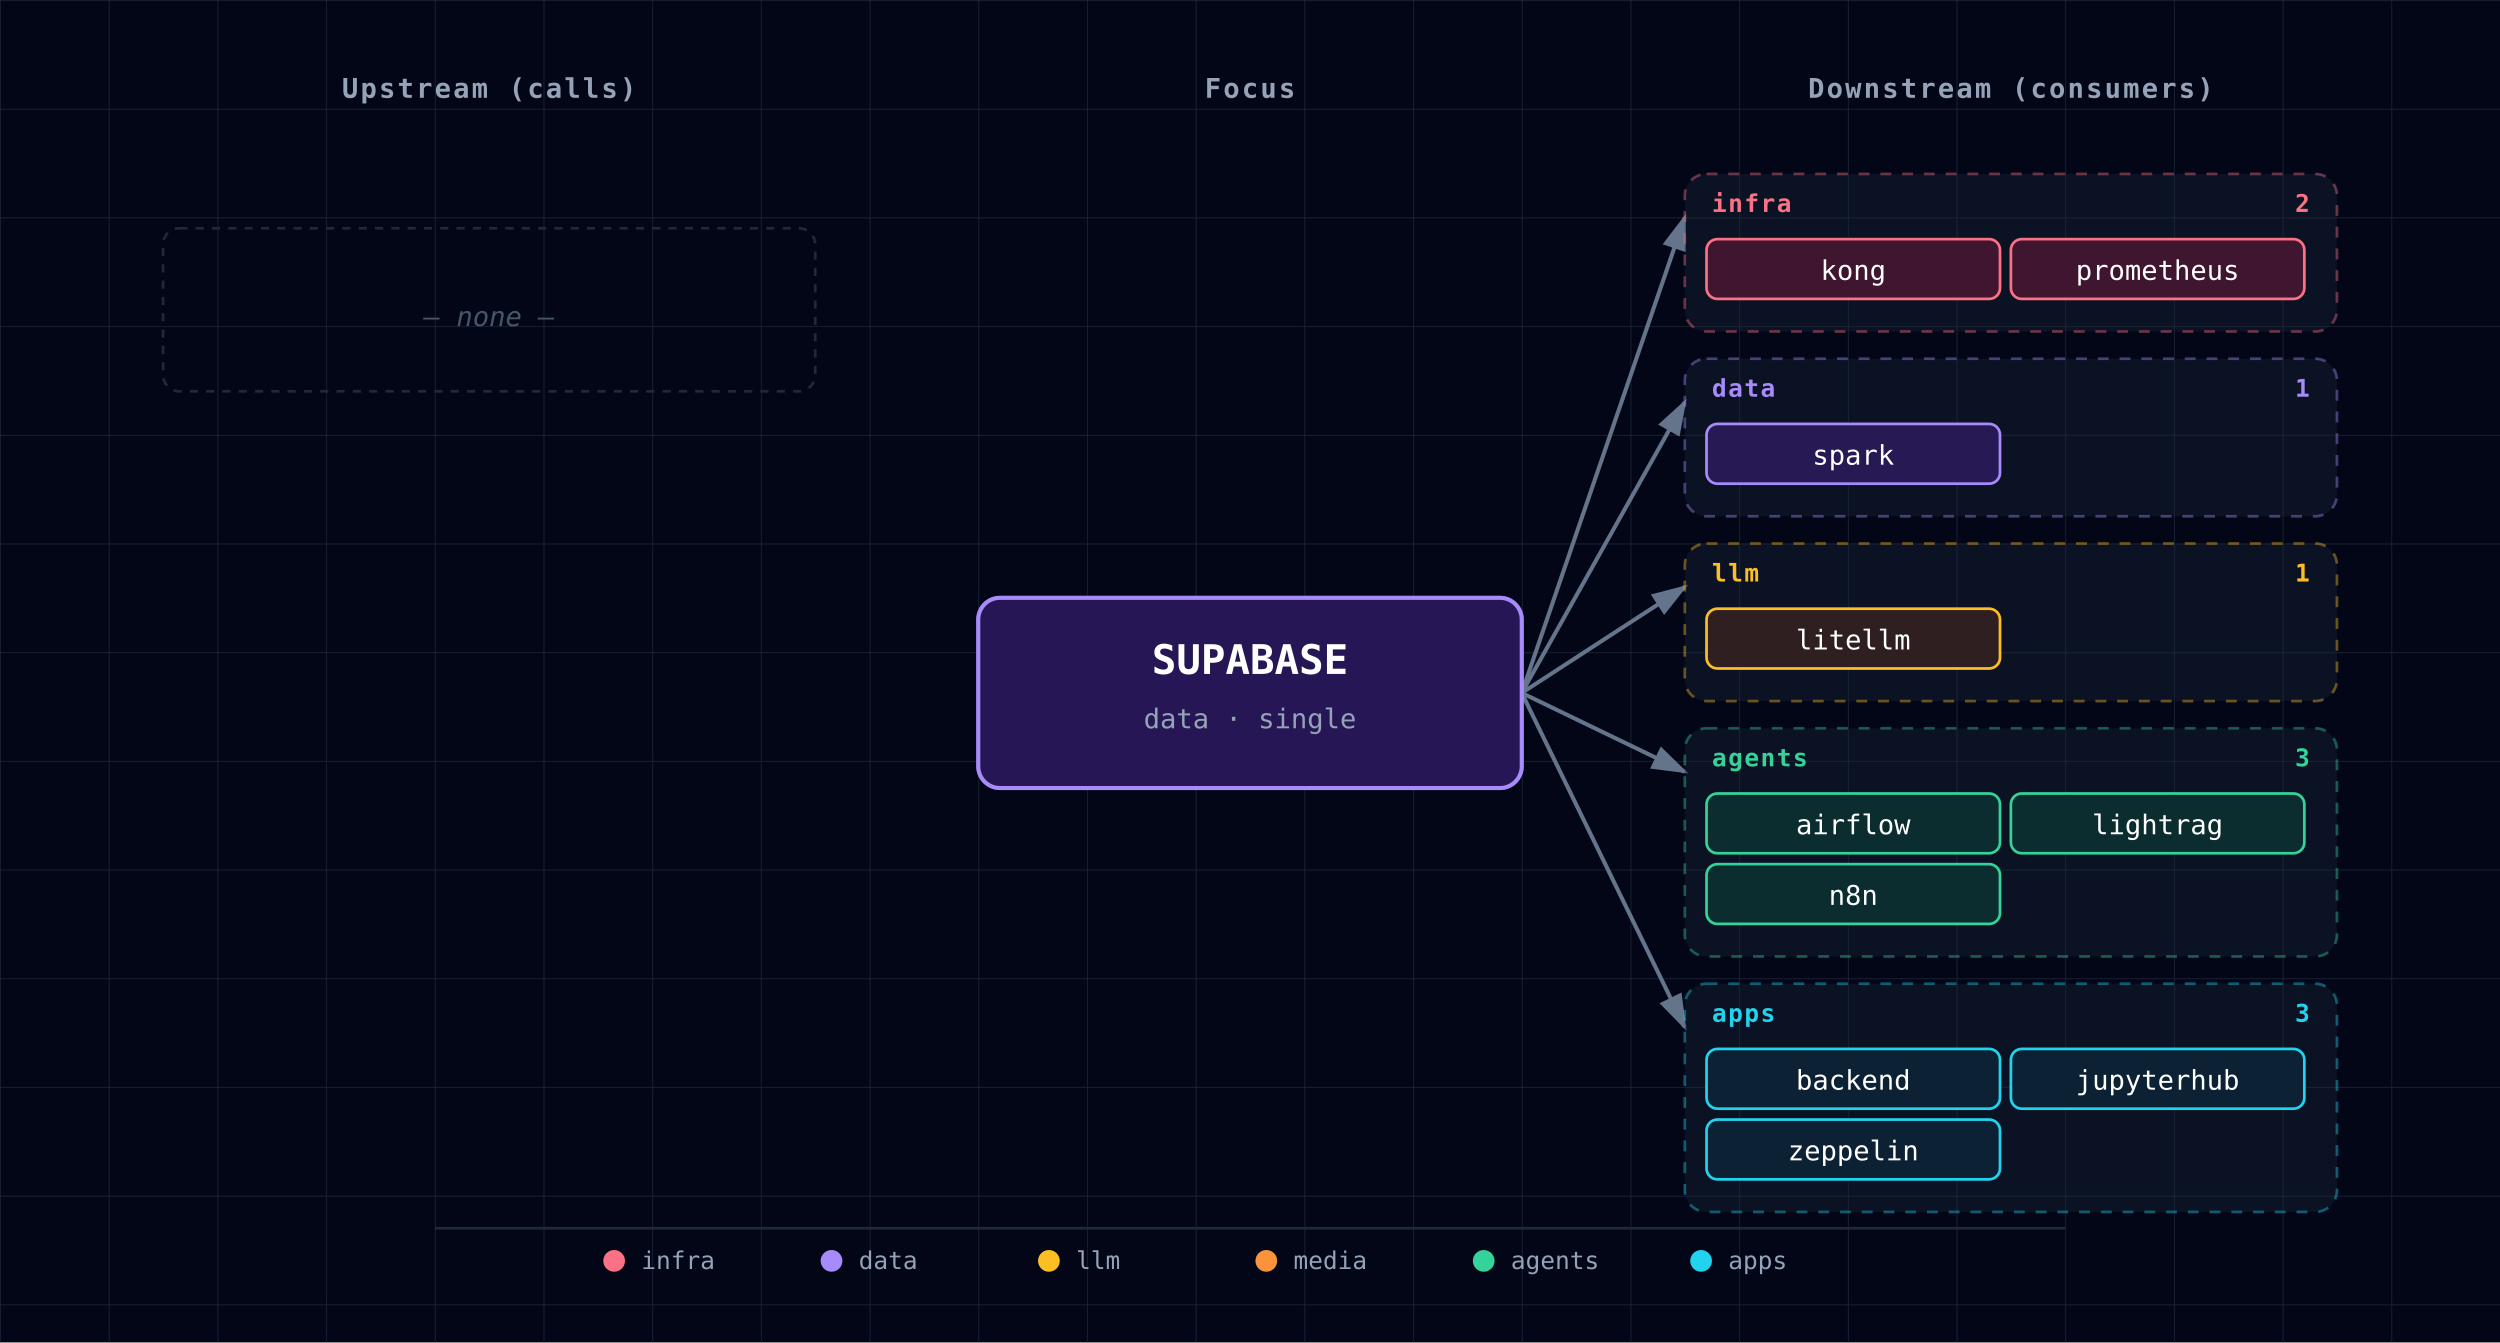
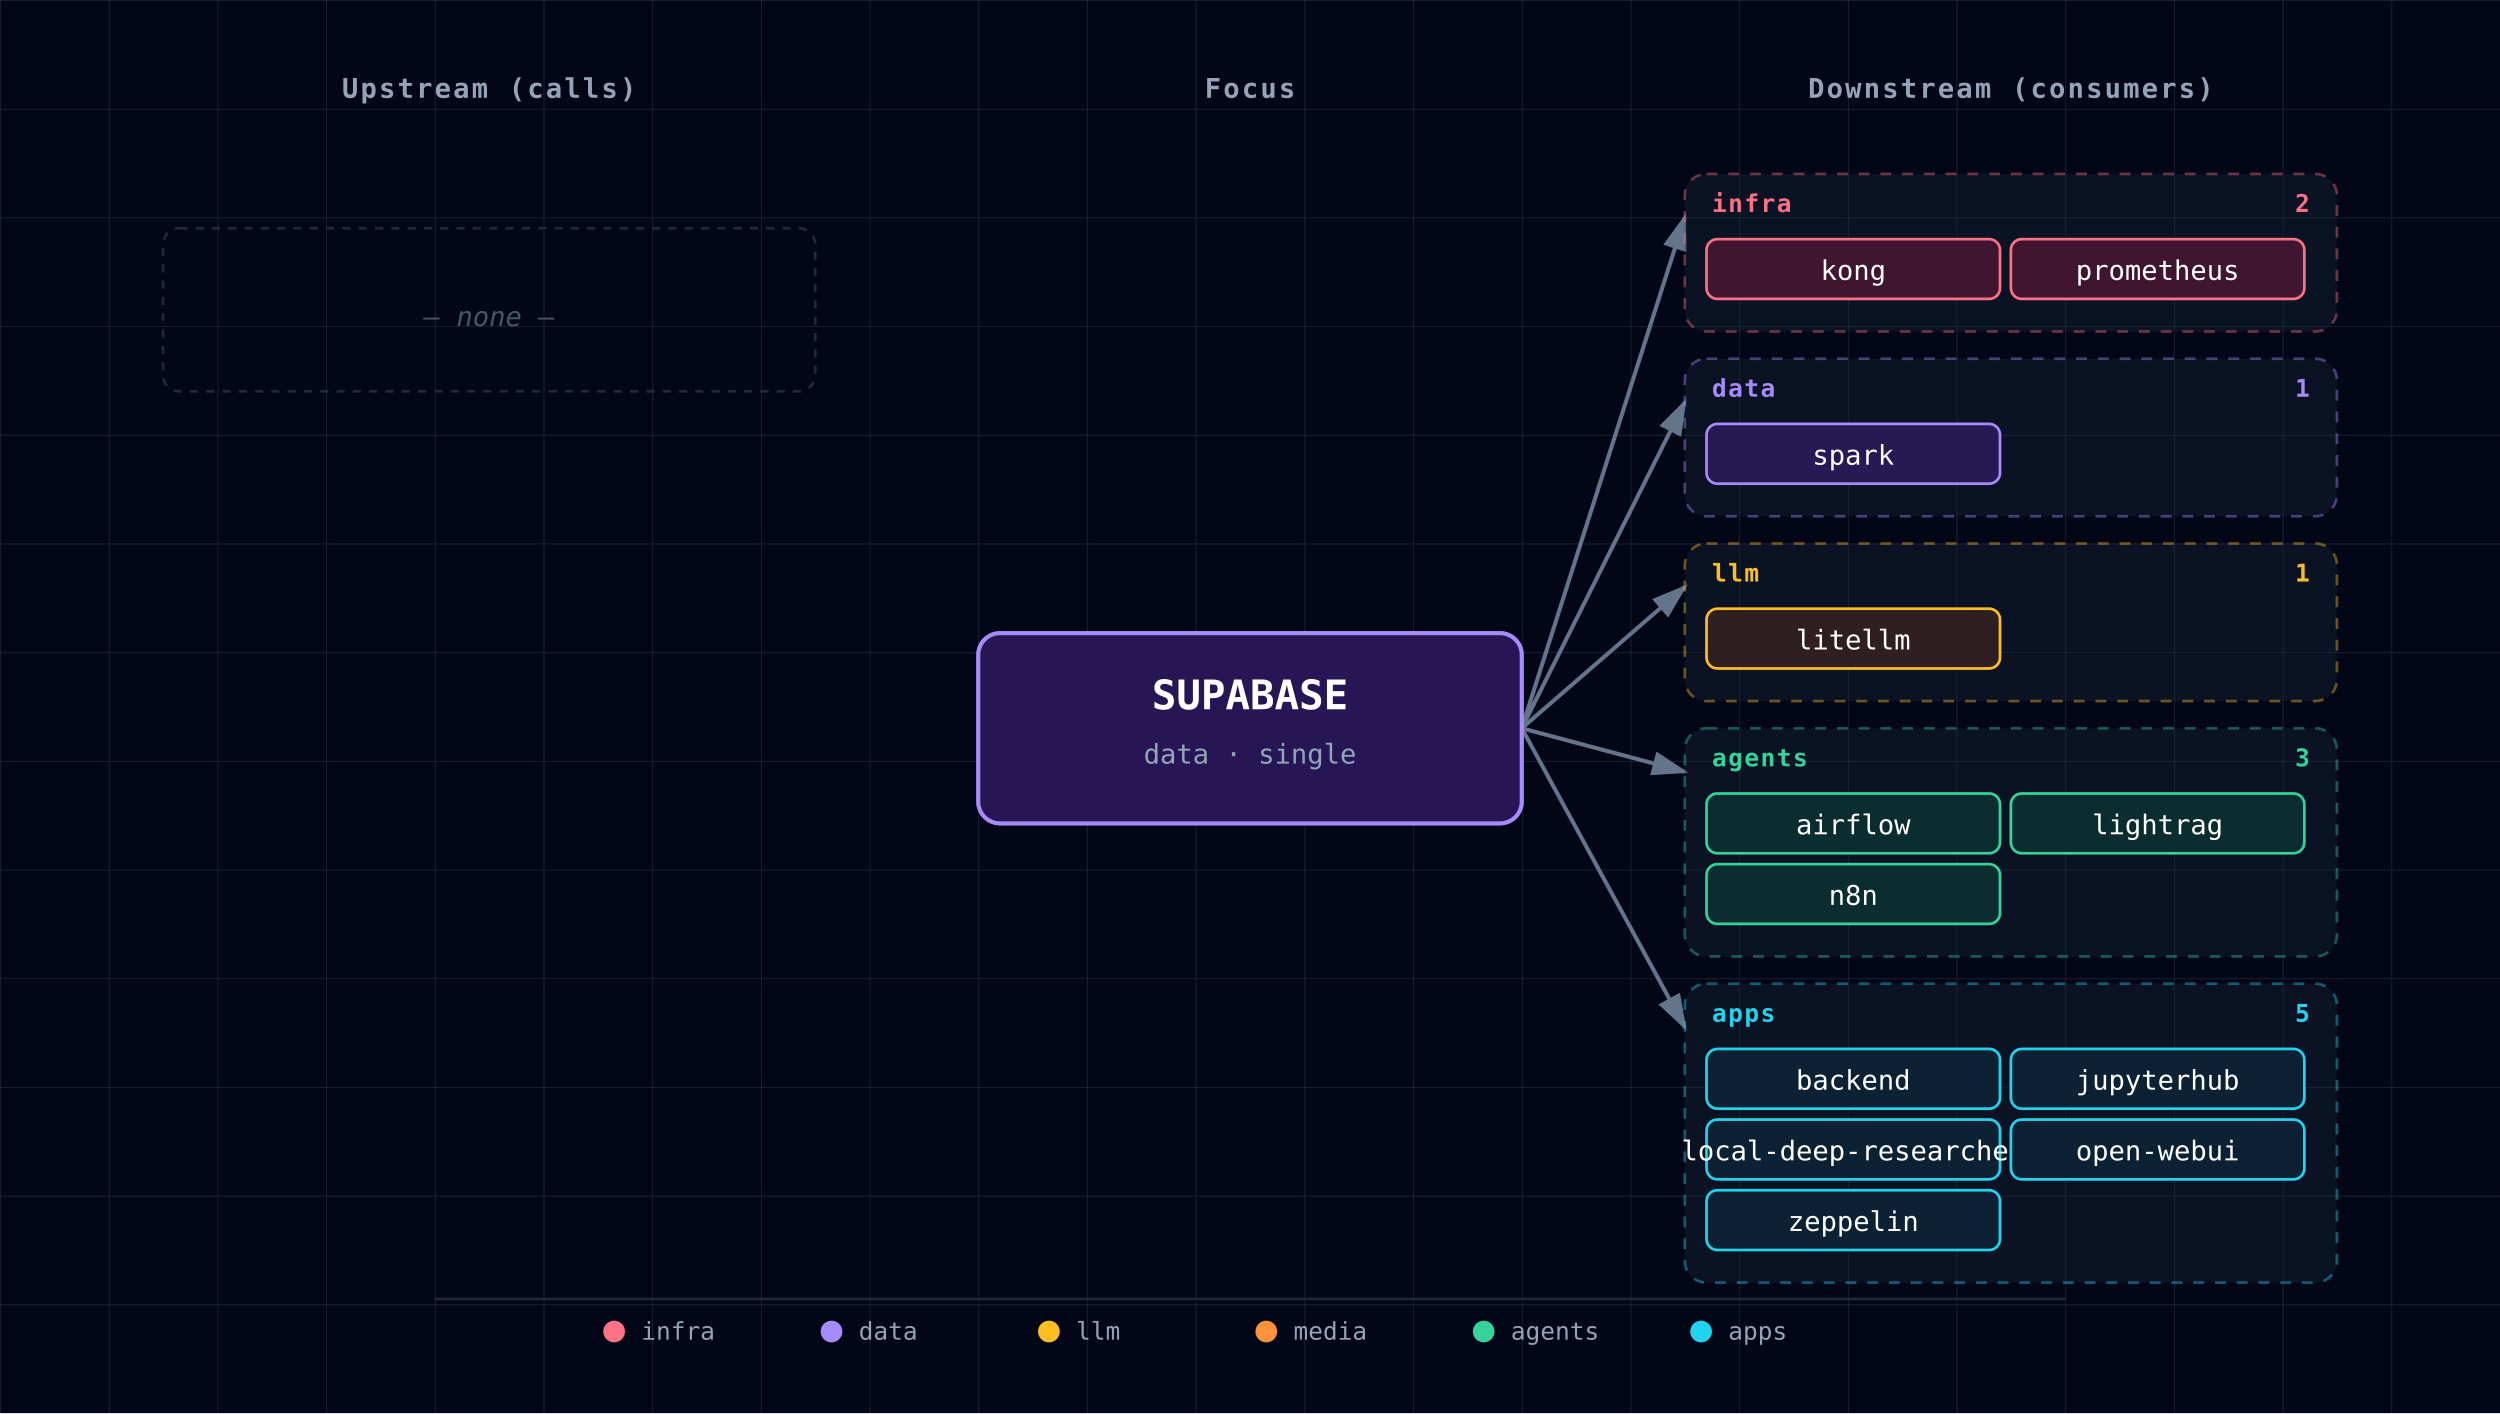
- <svg xmlns="http://www.w3.org/2000/svg" viewBox="0 0 920 494" font-family="'JetBrains Mono', 'Fira Code', Menlo, Consolas, monospace">
+ <svg xmlns="http://www.w3.org/2000/svg" viewBox="0 0 920 520" font-family="'JetBrains Mono', 'Fira Code', Menlo, Consolas, monospace">
  <defs>
    <pattern id="grid" width="40" height="40" patternUnits="userSpaceOnUse">
      <path d="M 40 0 L 0 0 0 40" fill="none" stroke="#1e293b" stroke-width="0.5" />
    </pattern>
    <marker id="arrowhead" markerWidth="9" markerHeight="6" refX="8" refY="3" orient="auto">
      <polygon points="0 0, 9 3, 0 6" fill="#64748b" />
    </marker>
    <filter id="focus-glow" x="-50%" y="-50%" width="200%" height="200%">
      <feGaussianBlur in="SourceAlpha" stdDeviation="6" />
      <feFlood flood-color="#a78bfa" flood-opacity="0.6" />
      <feComposite in2="SourceAlpha" operator="in" />
      <feMerge>
        <feMergeNode />
        <feMergeNode in="SourceGraphic" />
      </feMerge>
    </filter>
  </defs>
-   <rect width="920" height="494" fill="#020617" />
-   <rect width="920" height="494" fill="url(#grid)" />
+   <rect width="920" height="520" fill="#020617" />
+   <rect width="920" height="520" fill="url(#grid)" />
  <text x="180" y="36" fill="#94a3b8" font-size="10" font-weight="600" text-anchor="middle" letter-spacing="0.08em">Upstream (calls)</text>
  <text x="460" y="36" fill="#94a3b8" font-size="10" font-weight="600" text-anchor="middle" letter-spacing="0.08em">Focus</text>
  <text x="740" y="36" fill="#94a3b8" font-size="10" font-weight="600" text-anchor="middle" letter-spacing="0.08em">Downstream (consumers)</text>
-   <line x1="560" y1="255" x2="620" y2="80" stroke="#64748b" stroke-width="1.5" marker-end="url(#arrowhead)" />
-   <line x1="560" y1="255" x2="620" y2="148" stroke="#64748b" stroke-width="1.5" marker-end="url(#arrowhead)" />
-   <line x1="560" y1="255" x2="620" y2="216" stroke="#64748b" stroke-width="1.5" marker-end="url(#arrowhead)" />
-   <line x1="560" y1="255" x2="620" y2="284" stroke="#64748b" stroke-width="1.5" marker-end="url(#arrowhead)" />
-   <line x1="560" y1="255" x2="620" y2="378" stroke="#64748b" stroke-width="1.5" marker-end="url(#arrowhead)" />
+   <line x1="560" y1="268" x2="620" y2="80" stroke="#64748b" stroke-width="1.5" marker-end="url(#arrowhead)" />
+   <line x1="560" y1="268" x2="620" y2="148" stroke="#64748b" stroke-width="1.5" marker-end="url(#arrowhead)" />
+   <line x1="560" y1="268" x2="620" y2="216" stroke="#64748b" stroke-width="1.5" marker-end="url(#arrowhead)" />
+   <line x1="560" y1="268" x2="620" y2="284" stroke="#64748b" stroke-width="1.5" marker-end="url(#arrowhead)" />
+   <line x1="560" y1="268" x2="620" y2="378" stroke="#64748b" stroke-width="1.5" marker-end="url(#arrowhead)" />
  <g>
    <rect x="60" y="84" width="240" height="60" rx="6" fill="none" stroke="#1e293b" stroke-width="1" stroke-dasharray="3,3" />
    <text x="180" y="120" fill="#475569" font-size="10" font-style="italic" text-anchor="middle">— none —</text>
  </g>
  <g>
    <g class="cluster">
      <rect x="620" y="64" width="240" height="58" rx="8" fill="rgba(30,41,59,0.35)" stroke="#fb7185" stroke-width="1" stroke-dasharray="4,4" stroke-opacity="0.4" />
      <text x="630" y="78" fill="#fb7185" font-size="9" font-weight="700" text-anchor="start" style="letter-spacing:0.06em;text-transform:uppercase;">infra</text>
      <text x="850" y="78" fill="#fb7185" font-size="9" font-weight="600" text-anchor="end">2</text>
    </g>
    <g>
      <rect x="628" y="88" width="108" height="22" rx="4" fill="#0f172a" />
      <rect x="628" y="88" width="108" height="22" rx="4" fill="rgba(136, 19, 55, 0.4)" stroke="#fb7185" stroke-width="1" />
      <text x="682" y="103" fill="white" font-size="10" text-anchor="middle">kong</text>
    </g>
    <g>
      <rect x="740" y="88" width="108" height="22" rx="4" fill="#0f172a" />
      <rect x="740" y="88" width="108" height="22" rx="4" fill="rgba(136, 19, 55, 0.4)" stroke="#fb7185" stroke-width="1" />
      <text x="794" y="103" fill="white" font-size="10" text-anchor="middle">prometheus</text>
    </g>
    <g class="cluster">
      <rect x="620" y="132" width="240" height="58" rx="8" fill="rgba(30,41,59,0.35)" stroke="#a78bfa" stroke-width="1" stroke-dasharray="4,4" stroke-opacity="0.4" />
      <text x="630" y="146" fill="#a78bfa" font-size="9" font-weight="700" text-anchor="start" style="letter-spacing:0.06em;text-transform:uppercase;">data</text>
      <text x="850" y="146" fill="#a78bfa" font-size="9" font-weight="600" text-anchor="end">1</text>
    </g>
    <g>
      <rect x="628" y="156" width="108" height="22" rx="4" fill="#0f172a" />
      <rect x="628" y="156" width="108" height="22" rx="4" fill="rgba(76, 29, 149, 0.4)" stroke="#a78bfa" stroke-width="1" />
      <text x="682" y="171" fill="white" font-size="10" text-anchor="middle">spark</text>
    </g>
    <g class="cluster">
      <rect x="620" y="200" width="240" height="58" rx="8" fill="rgba(30,41,59,0.35)" stroke="#fbbf24" stroke-width="1" stroke-dasharray="4,4" stroke-opacity="0.4" />
      <text x="630" y="214" fill="#fbbf24" font-size="9" font-weight="700" text-anchor="start" style="letter-spacing:0.06em;text-transform:uppercase;">llm</text>
      <text x="850" y="214" fill="#fbbf24" font-size="9" font-weight="600" text-anchor="end">1</text>
    </g>
    <g>
      <rect x="628" y="224" width="108" height="22" rx="4" fill="#0f172a" />
      <rect x="628" y="224" width="108" height="22" rx="4" fill="rgba(120, 53, 15, 0.3)" stroke="#fbbf24" stroke-width="1" />
      <text x="682" y="239" fill="white" font-size="10" text-anchor="middle">litellm</text>
    </g>
    <g class="cluster">
      <rect x="620" y="268" width="240" height="84" rx="8" fill="rgba(30,41,59,0.35)" stroke="#34d399" stroke-width="1" stroke-dasharray="4,4" stroke-opacity="0.4" />
      <text x="630" y="282" fill="#34d399" font-size="9" font-weight="700" text-anchor="start" style="letter-spacing:0.06em;text-transform:uppercase;">agents</text>
      <text x="850" y="282" fill="#34d399" font-size="9" font-weight="600" text-anchor="end">3</text>
    </g>
    <g>
      <rect x="628" y="292" width="108" height="22" rx="4" fill="#0f172a" />
      <rect x="628" y="292" width="108" height="22" rx="4" fill="rgba(6, 78, 59, 0.4)" stroke="#34d399" stroke-width="1" />
      <text x="682" y="307" fill="white" font-size="10" text-anchor="middle">airflow</text>
    </g>
    <g>
      <rect x="740" y="292" width="108" height="22" rx="4" fill="#0f172a" />
      <rect x="740" y="292" width="108" height="22" rx="4" fill="rgba(6, 78, 59, 0.4)" stroke="#34d399" stroke-width="1" />
      <text x="794" y="307" fill="white" font-size="10" text-anchor="middle">lightrag</text>
    </g>
    <g>
      <rect x="628" y="318" width="108" height="22" rx="4" fill="#0f172a" />
      <rect x="628" y="318" width="108" height="22" rx="4" fill="rgba(6, 78, 59, 0.4)" stroke="#34d399" stroke-width="1" />
      <text x="682" y="333" fill="white" font-size="10" text-anchor="middle">n8n</text>
    </g>
    <g class="cluster">
-       <rect x="620" y="362" width="240" height="84" rx="8" fill="rgba(30,41,59,0.35)" stroke="#22d3ee" stroke-width="1" stroke-dasharray="4,4" stroke-opacity="0.4" />
+       <rect x="620" y="362" width="240" height="110" rx="8" fill="rgba(30,41,59,0.35)" stroke="#22d3ee" stroke-width="1" stroke-dasharray="4,4" stroke-opacity="0.4" />
      <text x="630" y="376" fill="#22d3ee" font-size="9" font-weight="700" text-anchor="start" style="letter-spacing:0.06em;text-transform:uppercase;">apps</text>
-       <text x="850" y="376" fill="#22d3ee" font-size="9" font-weight="600" text-anchor="end">3</text>
+       <text x="850" y="376" fill="#22d3ee" font-size="9" font-weight="600" text-anchor="end">5</text>
    </g>
    <g>
      <rect x="628" y="386" width="108" height="22" rx="4" fill="#0f172a" />
      <rect x="628" y="386" width="108" height="22" rx="4" fill="rgba(8, 51, 68, 0.4)" stroke="#22d3ee" stroke-width="1" />
      <text x="682" y="401" fill="white" font-size="10" text-anchor="middle">backend</text>
    </g>
    <g>
      <rect x="740" y="386" width="108" height="22" rx="4" fill="#0f172a" />
      <rect x="740" y="386" width="108" height="22" rx="4" fill="rgba(8, 51, 68, 0.4)" stroke="#22d3ee" stroke-width="1" />
      <text x="794" y="401" fill="white" font-size="10" text-anchor="middle">jupyterhub</text>
    </g>
    <g>
      <rect x="628" y="412" width="108" height="22" rx="4" fill="#0f172a" />
      <rect x="628" y="412" width="108" height="22" rx="4" fill="rgba(8, 51, 68, 0.4)" stroke="#22d3ee" stroke-width="1" />
-       <text x="682" y="427" fill="white" font-size="10" text-anchor="middle">zeppelin</text>
+       <text x="682" y="427" fill="white" font-size="10" text-anchor="middle">local-deep-researcher</text>
+     </g>
+     <g>
+       <rect x="740" y="412" width="108" height="22" rx="4" fill="#0f172a" />
+       <rect x="740" y="412" width="108" height="22" rx="4" fill="rgba(8, 51, 68, 0.4)" stroke="#22d3ee" stroke-width="1" />
+       <text x="794" y="427" fill="white" font-size="10" text-anchor="middle">open-webui</text>
+     </g>
+     <g>
+       <rect x="628" y="438" width="108" height="22" rx="4" fill="#0f172a" />
+       <rect x="628" y="438" width="108" height="22" rx="4" fill="rgba(8, 51, 68, 0.4)" stroke="#22d3ee" stroke-width="1" />
+       <text x="682" y="453" fill="white" font-size="10" text-anchor="middle">zeppelin</text>
    </g>
  </g>
  <g class="focus" filter="url(#focus-glow)">
-     <rect x="360" y="220" width="200" height="70" rx="8" fill="#0f172a" />
-     <rect x="360" y="220" width="200" height="70" rx="8" fill="rgba(76, 29, 149, 0.4)" stroke="#a78bfa" stroke-width="1.5" />
-     <text x="460" y="248" fill="white" font-size="15" font-weight="700" text-anchor="middle">SUPABASE</text>
-     <text x="460" y="268" fill="#94a3b8" font-size="10" text-anchor="middle">data · single</text>
+     <rect x="360" y="233" width="200" height="70" rx="8" fill="#0f172a" />
+     <rect x="360" y="233" width="200" height="70" rx="8" fill="rgba(76, 29, 149, 0.4)" stroke="#a78bfa" stroke-width="1.5" />
+     <text x="460" y="261" fill="white" font-size="15" font-weight="700" text-anchor="middle">SUPABASE</text>
+     <text x="460" y="281" fill="#94a3b8" font-size="10" text-anchor="middle">data · single</text>
  </g>
  <g class="legend">
-     <line x1="160" y1="452" x2="760" y2="452" stroke="#1e293b" stroke-width="1" />
-     <circle cx="226" cy="464" r="4" fill="#fb7185" />
-     <text x="236" y="467" fill="#94a3b8" font-size="9" font-weight="400" text-anchor="start">infra</text>
-     <circle cx="306" cy="464" r="4" fill="#a78bfa" />
-     <text x="316" y="467" fill="#94a3b8" font-size="9" font-weight="400" text-anchor="start">data</text>
-     <circle cx="386" cy="464" r="4" fill="#fbbf24" />
-     <text x="396" y="467" fill="#94a3b8" font-size="9" font-weight="400" text-anchor="start">llm</text>
-     <circle cx="466" cy="464" r="4" fill="#fb923c" />
-     <text x="476" y="467" fill="#94a3b8" font-size="9" font-weight="400" text-anchor="start">media</text>
-     <circle cx="546" cy="464" r="4" fill="#34d399" />
-     <text x="556" y="467" fill="#94a3b8" font-size="9" font-weight="400" text-anchor="start">agents</text>
-     <circle cx="626" cy="464" r="4" fill="#22d3ee" />
-     <text x="636" y="467" fill="#94a3b8" font-size="9" font-weight="400" text-anchor="start">apps</text>
+     <line x1="160" y1="478" x2="760" y2="478" stroke="#1e293b" stroke-width="1" />
+     <circle cx="226" cy="490" r="4" fill="#fb7185" />
+     <text x="236" y="493" fill="#94a3b8" font-size="9" font-weight="400" text-anchor="start">infra</text>
+     <circle cx="306" cy="490" r="4" fill="#a78bfa" />
+     <text x="316" y="493" fill="#94a3b8" font-size="9" font-weight="400" text-anchor="start">data</text>
+     <circle cx="386" cy="490" r="4" fill="#fbbf24" />
+     <text x="396" y="493" fill="#94a3b8" font-size="9" font-weight="400" text-anchor="start">llm</text>
+     <circle cx="466" cy="490" r="4" fill="#fb923c" />
+     <text x="476" y="493" fill="#94a3b8" font-size="9" font-weight="400" text-anchor="start">media</text>
+     <circle cx="546" cy="490" r="4" fill="#34d399" />
+     <text x="556" y="493" fill="#94a3b8" font-size="9" font-weight="400" text-anchor="start">agents</text>
+     <circle cx="626" cy="490" r="4" fill="#22d3ee" />
+     <text x="636" y="493" fill="#94a3b8" font-size="9" font-weight="400" text-anchor="start">apps</text>
  </g>
</svg>
